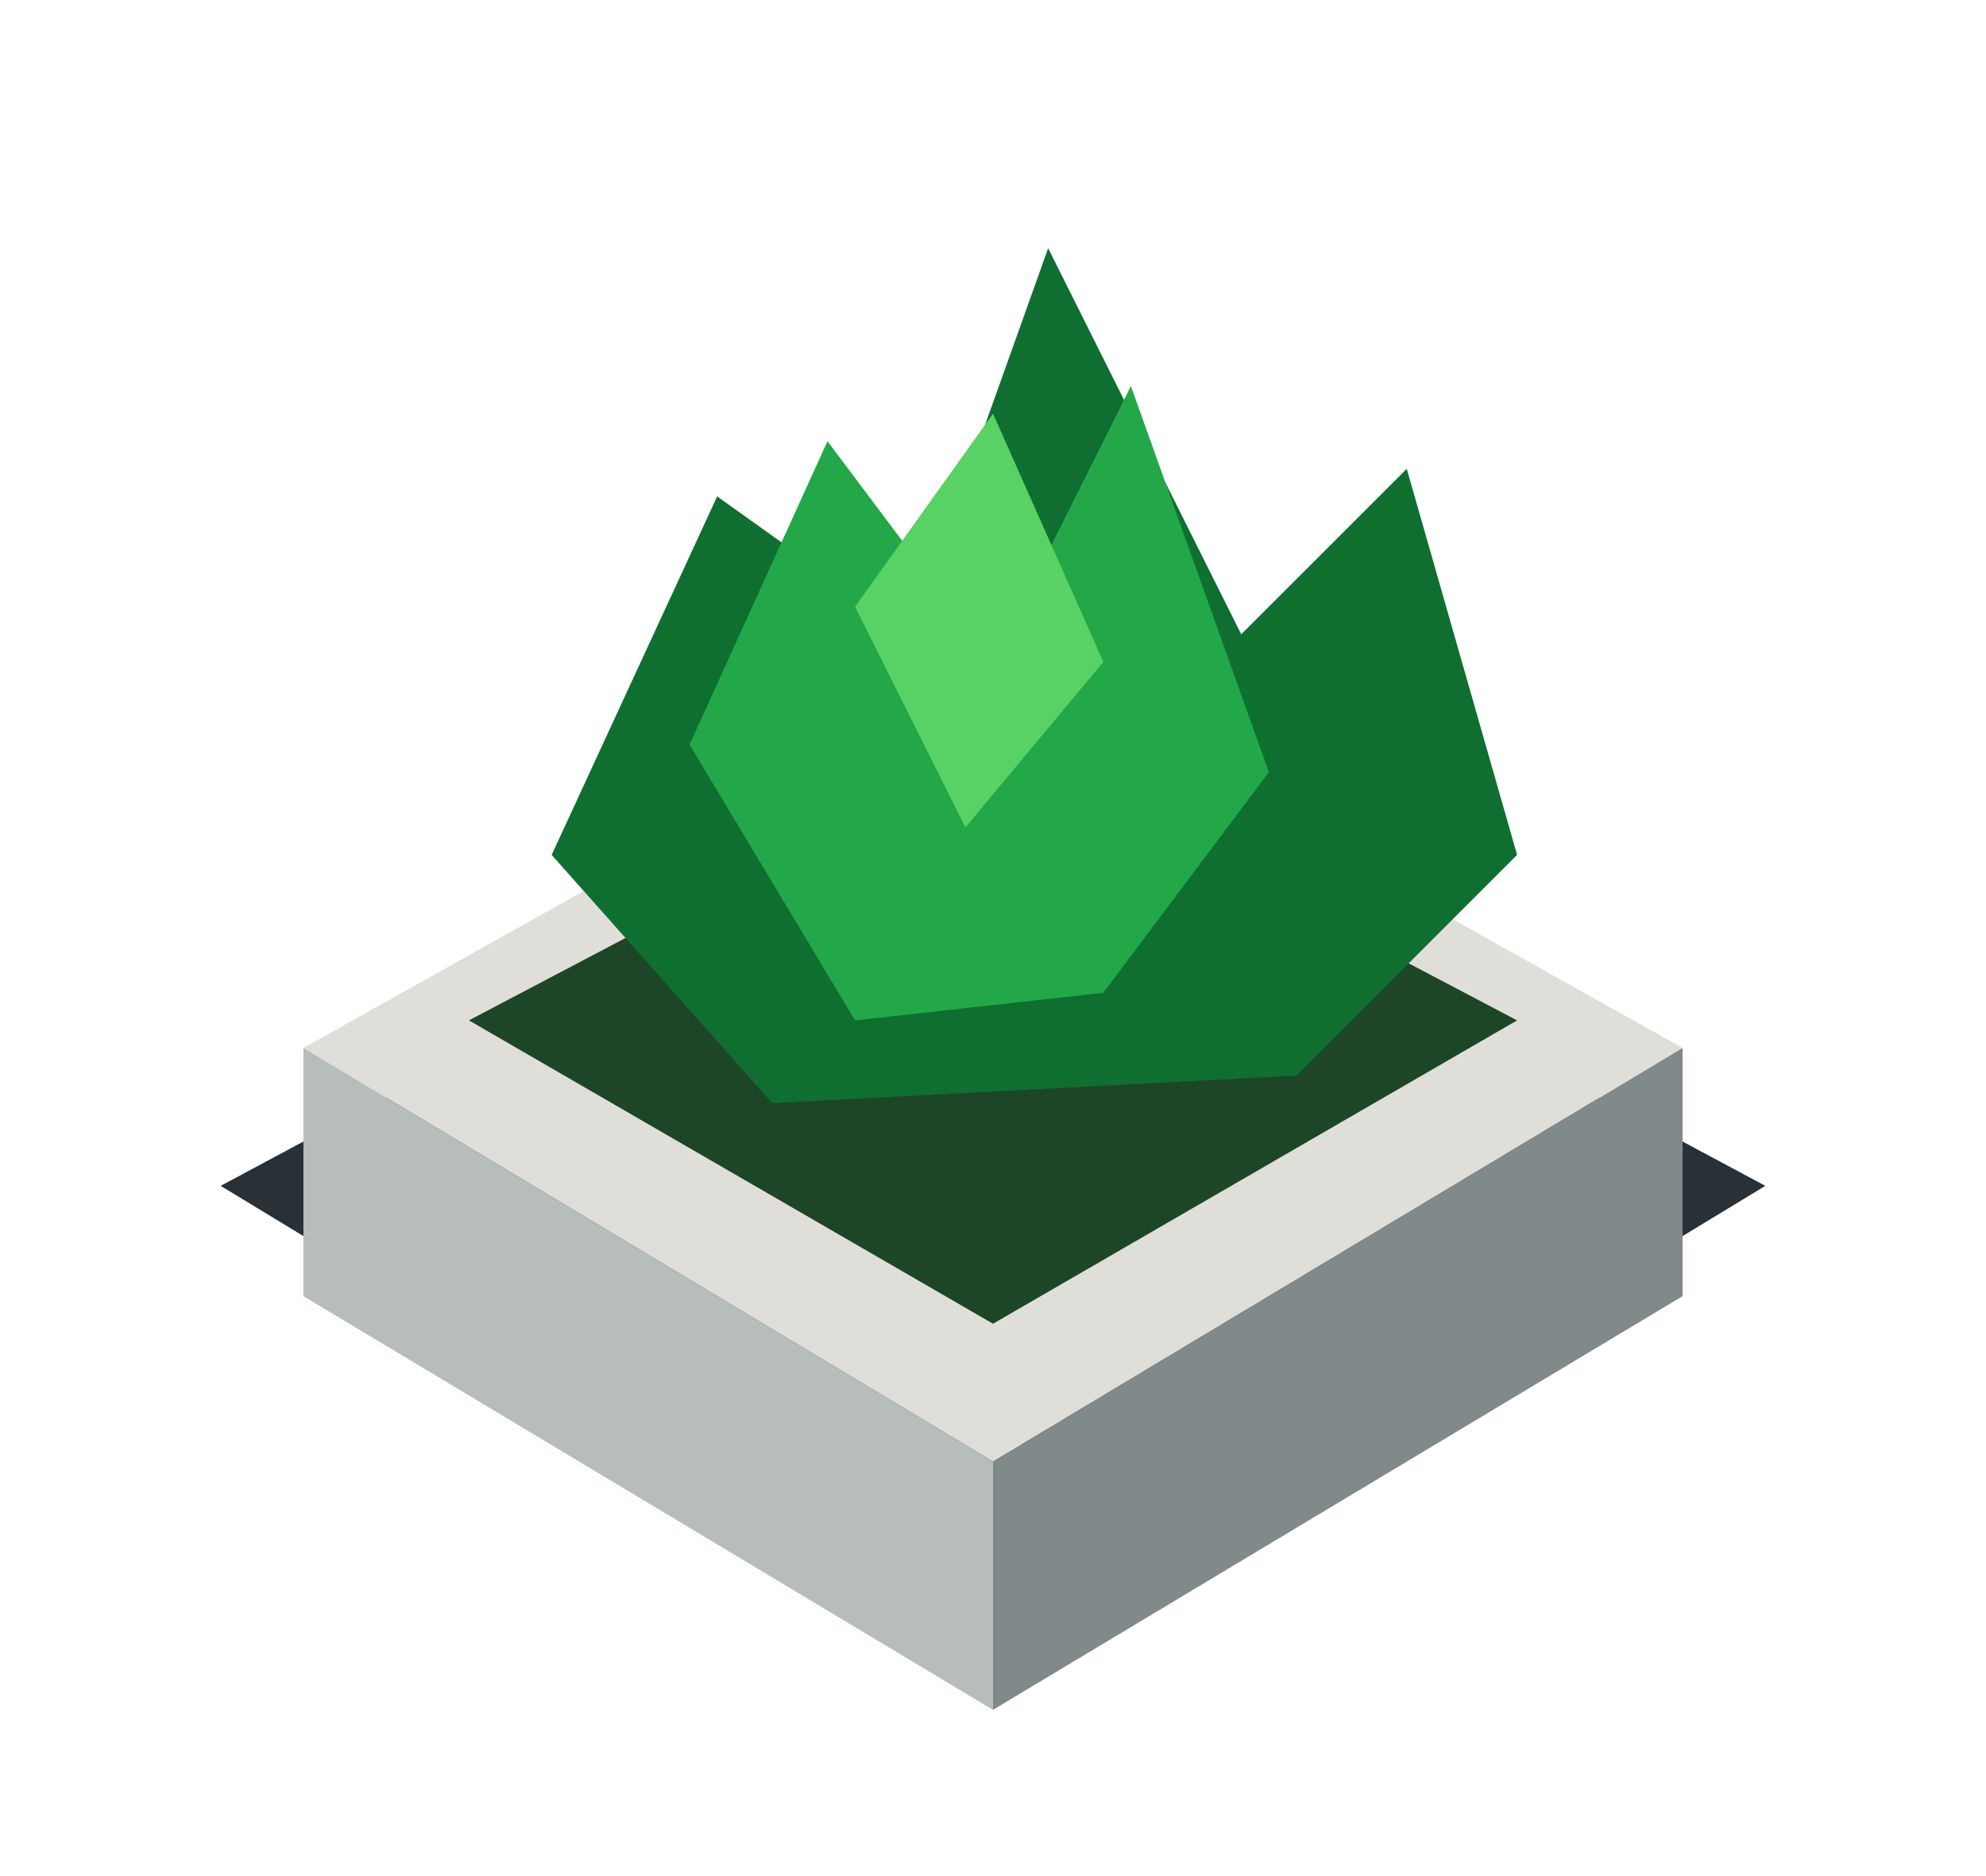
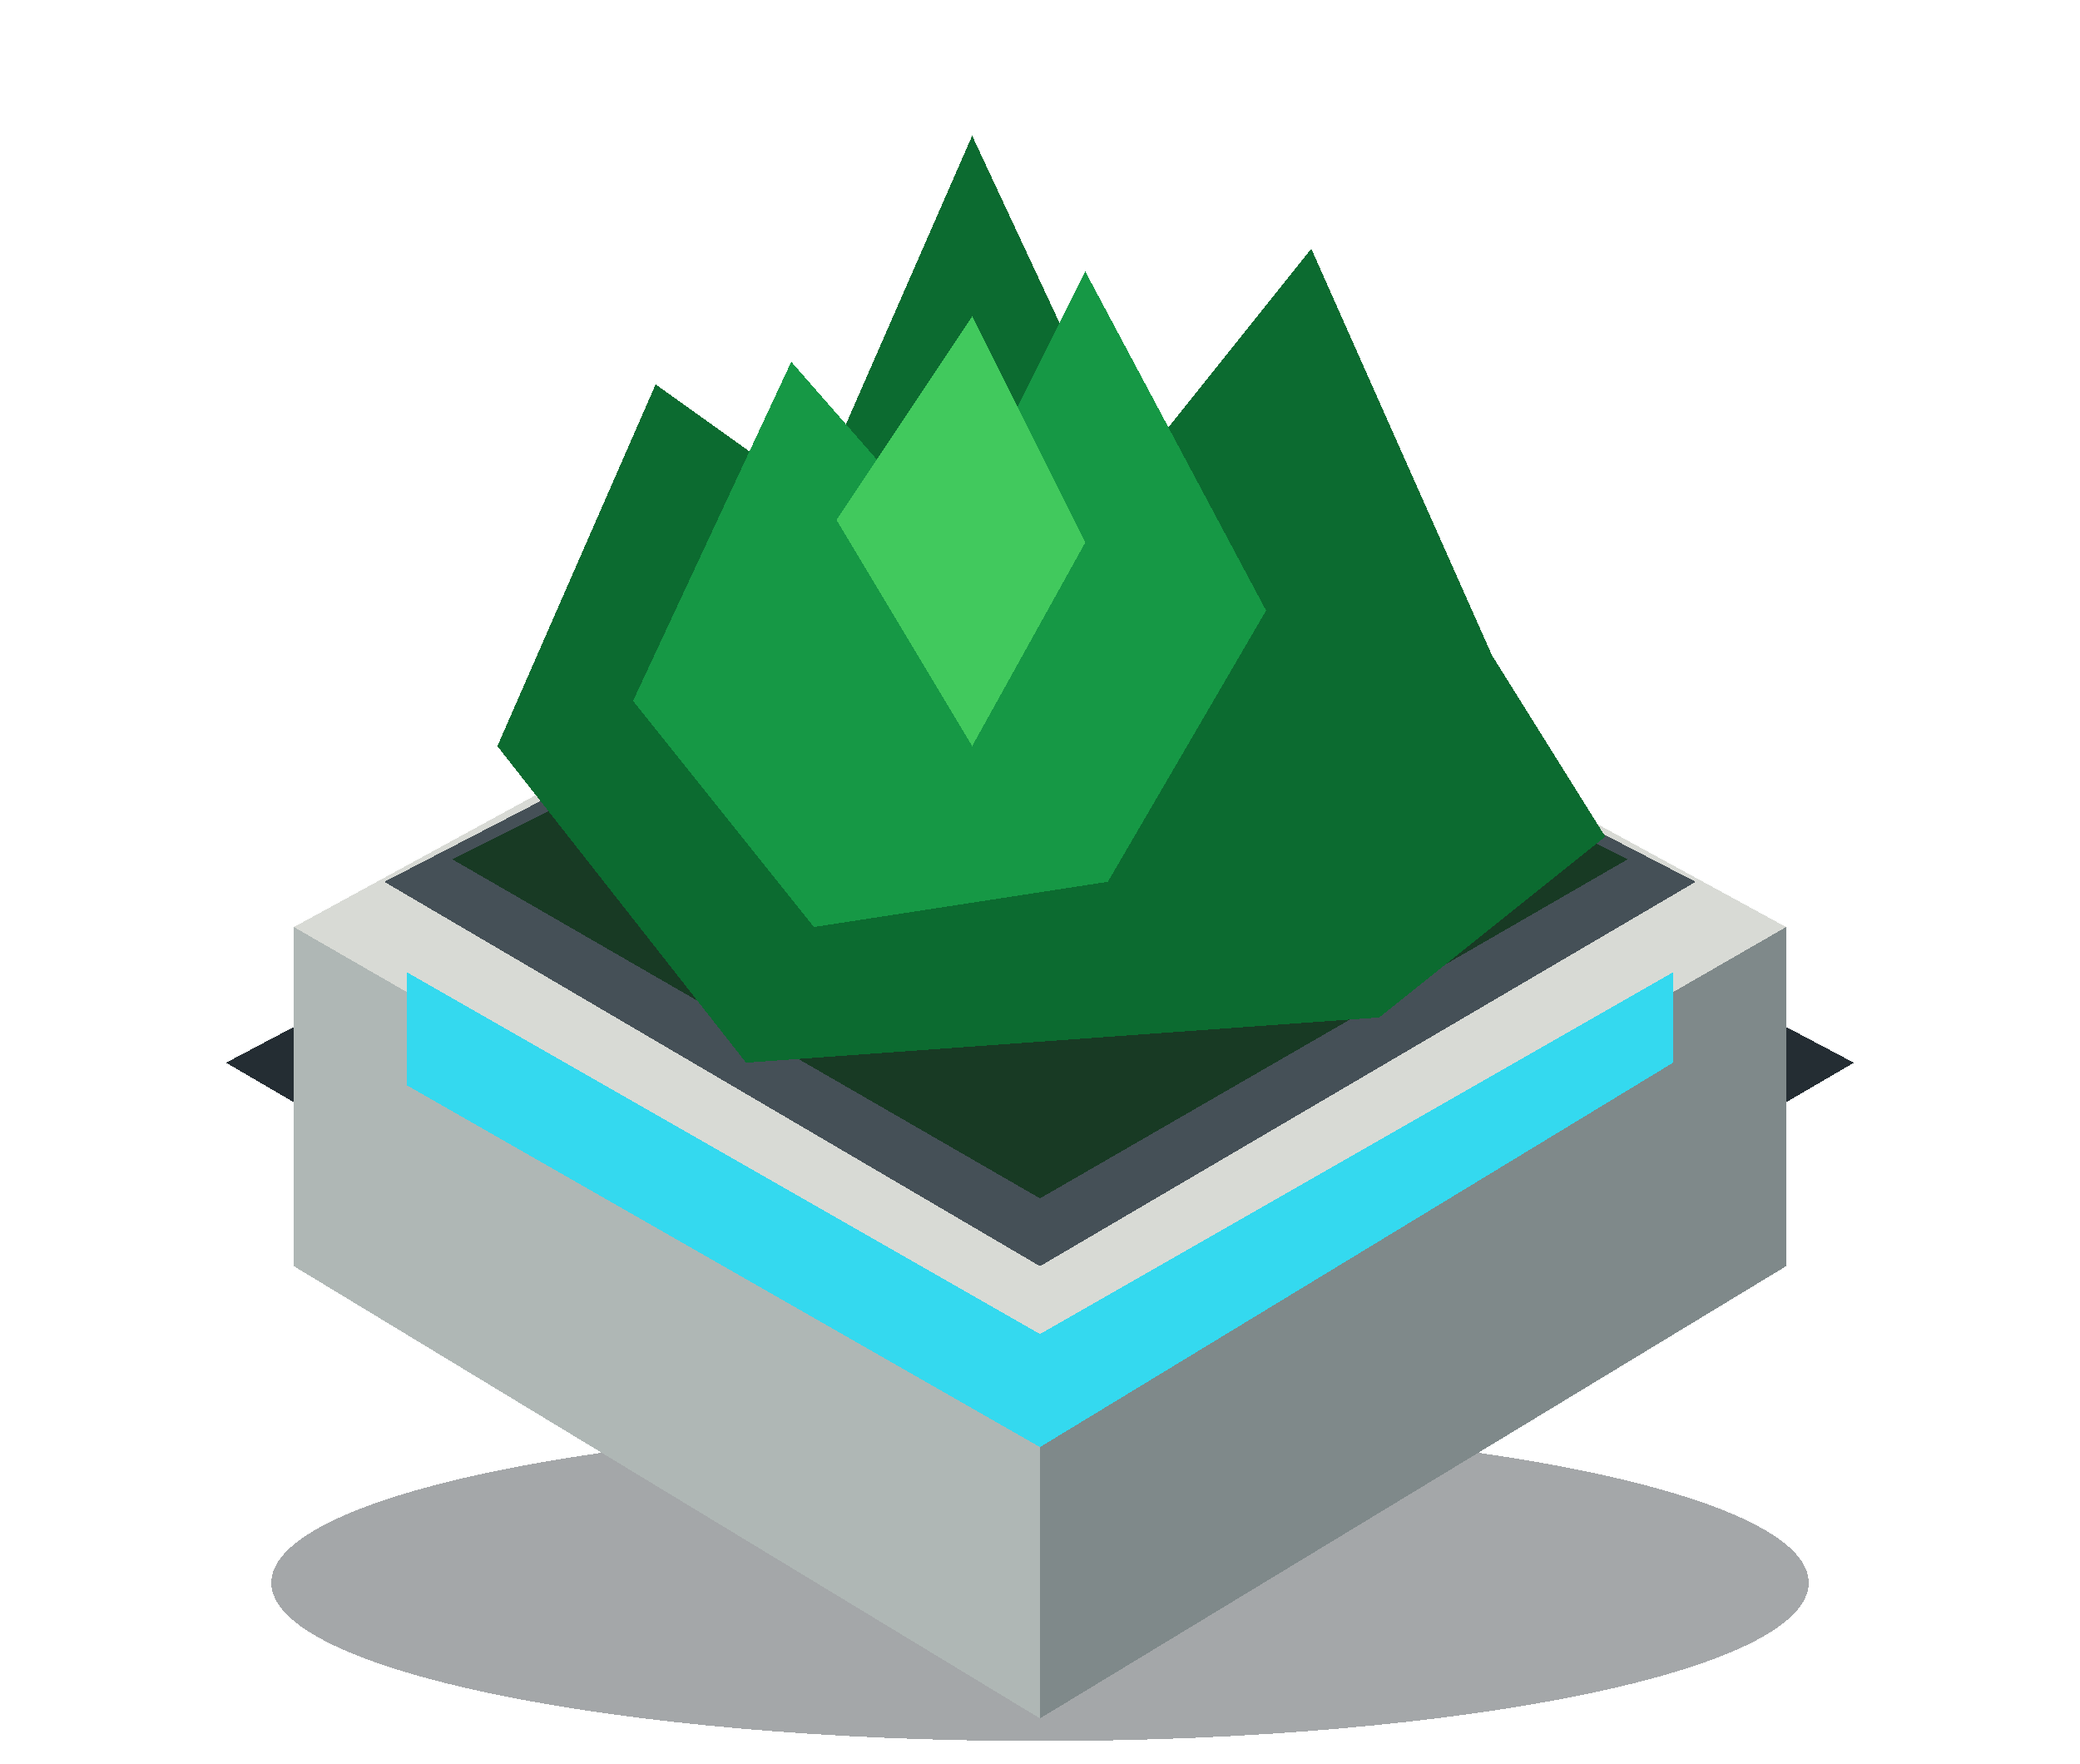
- <svg xmlns="http://www.w3.org/2000/svg" width="72" height="68" viewBox="0 0 72 68">
-   <path fill="#293137" d="m8 43 28-15 28 15-28 17z" />
-   <path fill="#e0ded8" d="m11 38 25-14 25 14-25 15z" />
-   <path fill="#b7bdba" d="M11 38v9l25 15v-9z" />
-   <path fill="#818a8a" d="m36 53 25-15v9L36 62z" />
-   <path fill="#1d4629" d="m17 37 19-10 19 10-19 11z" />
-   <path fill="#0f6f31" d="M20 31 26 18l7 5 5-14 7 14 6-6 4 14-8 8-19 1z" />
-   <path fill="#22a848" d="m25 27 5-11 6 8 5-10 5 14-6 8-9 1z" />
-   <path fill="#58d264" d="m31 22 5-7 4 9-5 6z" />
+ <svg xmlns="http://www.w3.org/2000/svg" width="92" height="78" viewBox="0 0 92 78" shape-rendering="crispEdges">
+   <ellipse cx="46" cy="70" rx="34" ry="7" fill="#11181d" opacity=".38" />
+   <path fill="#242d33" d="m10 47 36-19 36 19-36 21z" />
+   <path fill="#d8dad5" d="m13 41 33-18 33 18-33 19z" />
+   <path fill="#afb7b5" d="M13 41v15l33 20V60z" />
+   <path fill="#7f898a" d="m46 60 33-19v15L46 76z" />
+   <path fill="#455057" d="m17 39 29-15 29 15-29 17z" />
+   <path fill="#183a24" d="m20 38 26-13 26 13-26 15z" />
+   <path fill="#0c6b30" d="M22 33 29 17l7 5 7-16 7 15 8-10 8 18 5 8-10 8-28 2z" />
+   <path fill="#169845" d="m28 31 7-15 7 8 6-12 8 15-7 12-13 2z" />
+   <path fill="#41c95d" d="m37 23 6-9 5 10-5 9z" />
+   <path fill="#34d9ef" d="m18 43 28 16 28-16v4L46 64 18 48z" />
</svg>
